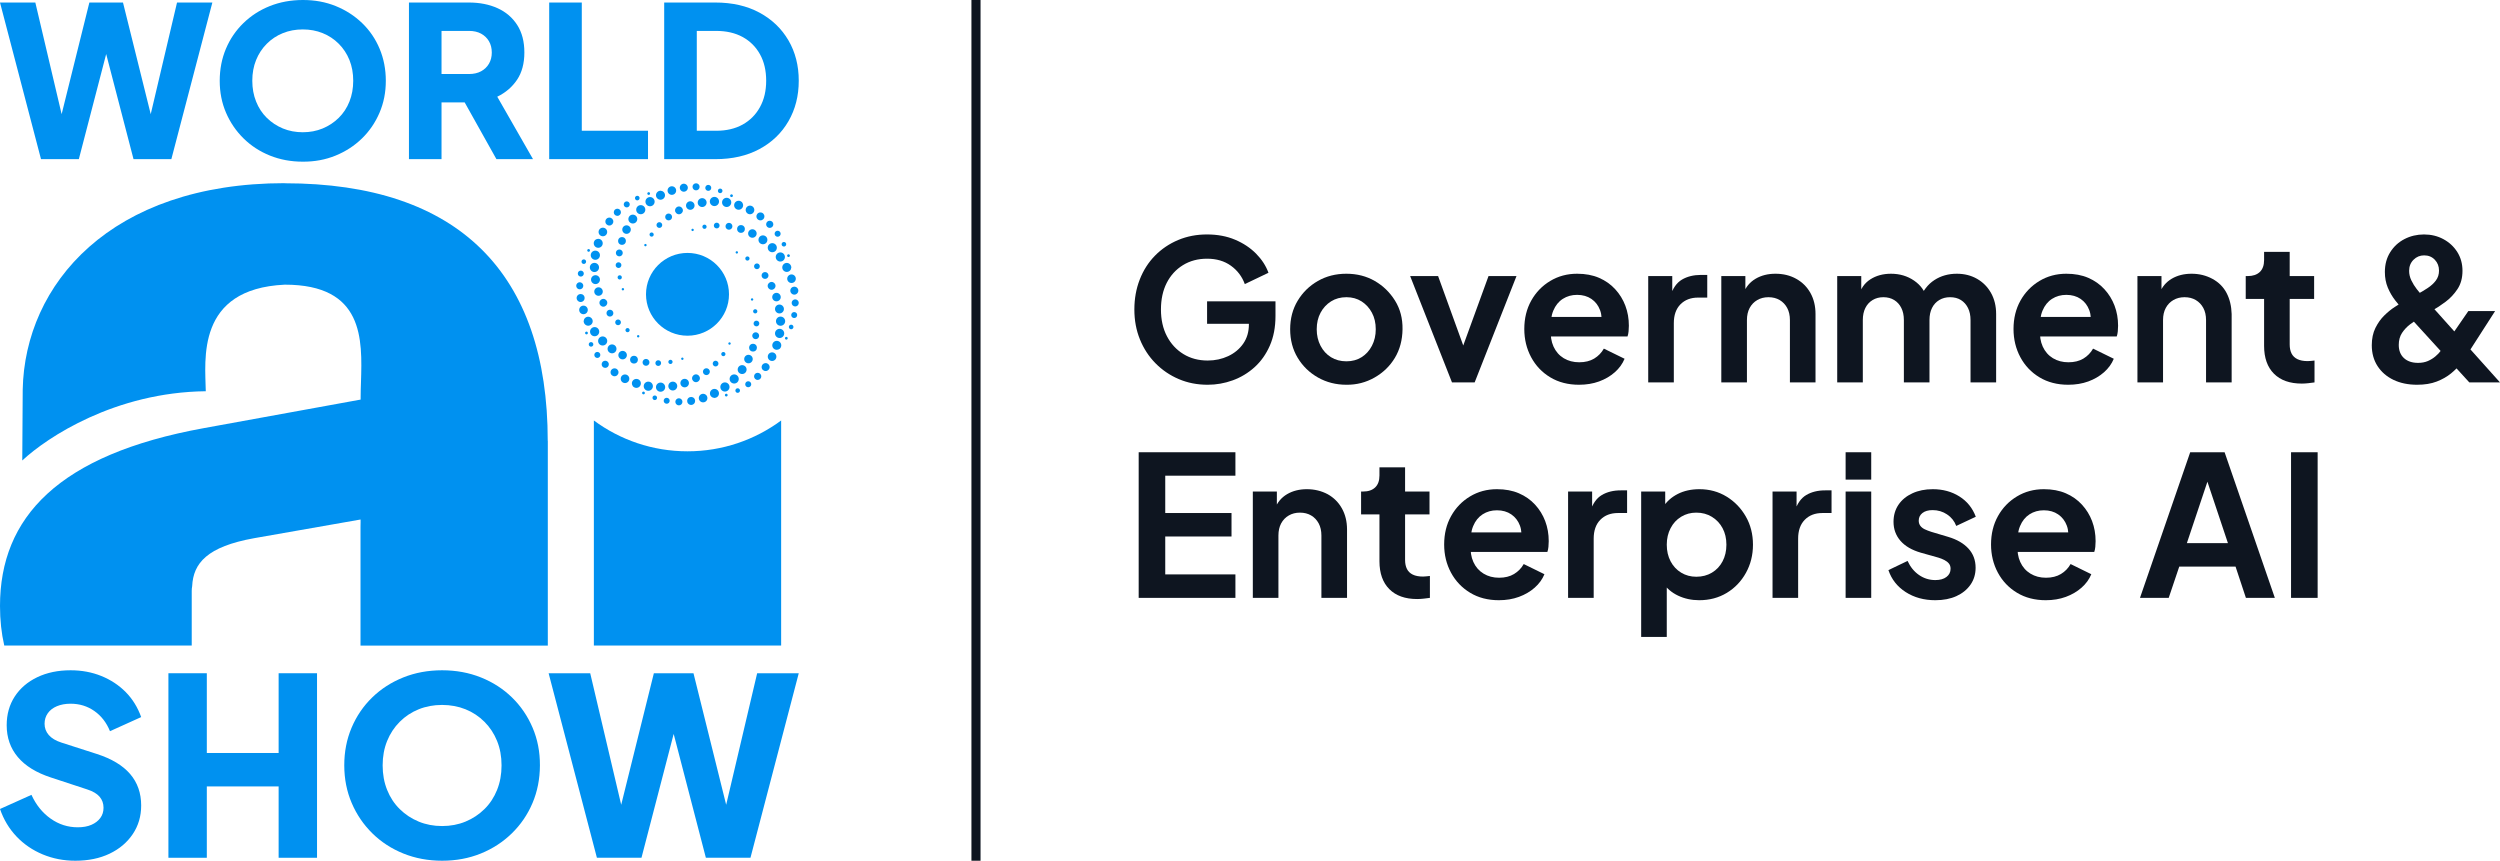
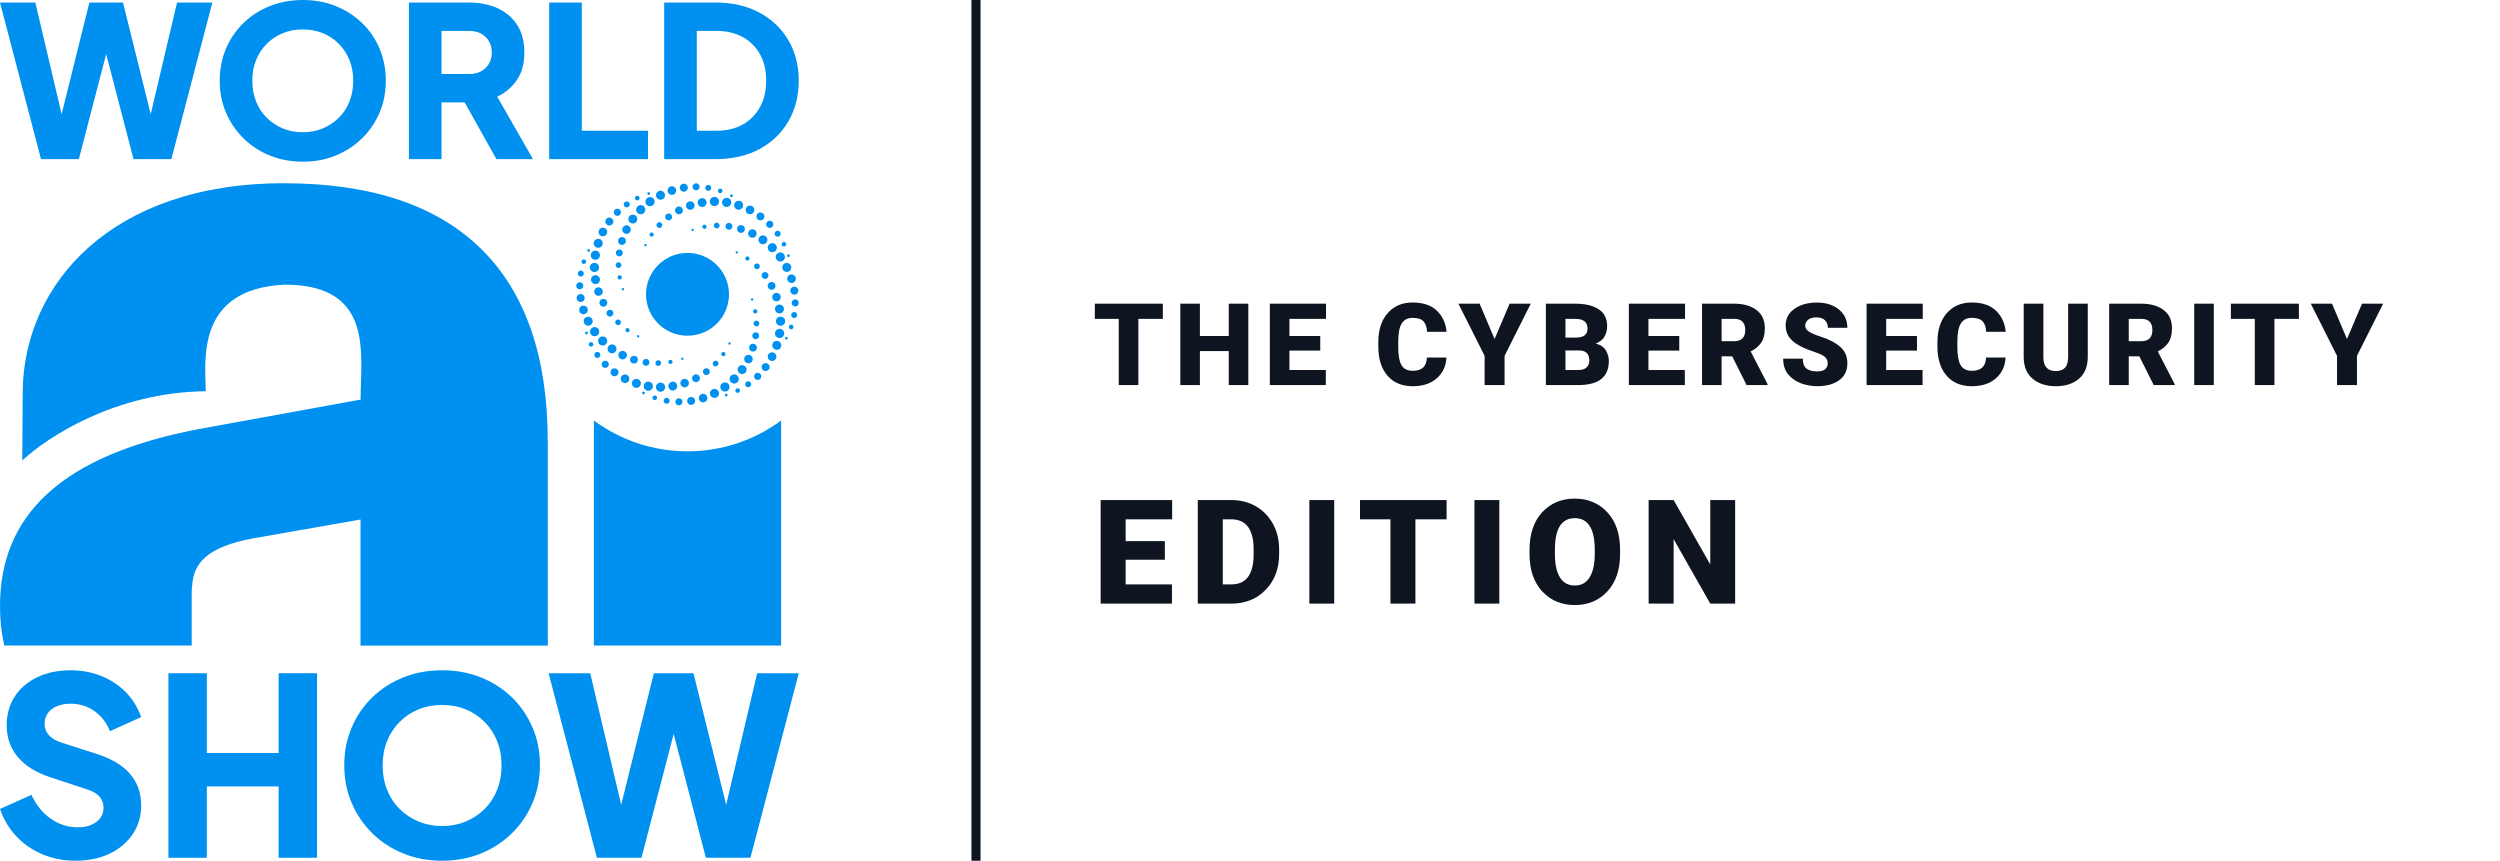
<svg xmlns="http://www.w3.org/2000/svg" id="Layer_1" version="1.1" viewBox="0 0 960.87 330.82">
  <defs>
    <style>
      .st0 {
        fill: #0e1520;
      }

      .st1 {
        fill: none;
        stroke: #0e1520;
        stroke-miterlimit: 10;
        stroke-width: 3.5px;
      }

+       
+       .st-text-title {
+         fill: #0e1520;
+         font-family: 'Space Grotesk', 'Montserrat', -apple-system, BlinkMacSystemFont, 'Segoe UI', Roboto, sans-serif;
+         font-weight: 800;
+         text-transform: uppercase;
+       }
      .st2 {
        fill: #0091f0;
      }
    </style>
  </defs>
  <line class="st1" x1="375.12" y1="0" x2="375.12" y2="330.82" />
  <g>
    <g>
      <path class="st2" d="M300.23,161.61c-10.06,7.44-22.51,11.85-35.99,11.85s-25.93-4.41-35.99-11.85v86.51h71.98V161.61Z" />
      <path class="st2" d="M138.59,199.67v1.14c0,.59,0,1.16-.03,1.74v45.59h71.99v-78.7h-.03c0-64.26-34.06-99-101.1-99l.04-.04c-67.03,0-99.96,38.92-100.73,79.38l-.17,27.21c9.6-8.96,35.7-26.22,70.53-26.62-.19-11.91-3.87-39.36,30.37-40.96,30.44,0,29.8,20.93,29.28,37.5v.1c-.07,2.02-.13,3.96-.13,5.8v.77l-60.21,10.96C22.34,174.72,0,198.92,0,232.91q0,8.1,1.64,15.21h72.05v-20.98c0-.63.05-1.25.17-1.86.42-8.8,5.72-15.17,23.83-18.43L138.59,199.67Z" />
      <g>
        <path class="st2" d="M280.85,132.03c0-.26-.2-.46-.46-.46s-.46.2-.46.46.2.46.46.46S280.85,132.29,280.85,132.03Z" />
        <path class="st2" d="M277.21,136.09c0,.44.36.81.81.81s.81-.37.81-.81-.35-.81-.81-.81S277.21,135.65,277.21,136.09Z" />
        <path class="st2" d="M273.93,139.75c0,.6.5,1.1,1.1,1.1s1.11-.5,1.11-1.1-.5-1.11-1.11-1.11S273.93,139.14,273.93,139.75Z" />
        <ellipse class="st2" cx="271.5" cy="142.85" rx="1.33" ry="1.32" />
        <path class="st2" d="M267.5,143.88c-.83,0-1.51.68-1.51,1.51s.68,1.5,1.51,1.5,1.51-.68,1.51-1.5S268.33,143.88,267.5,143.88Z" />
        <circle class="st2" cx="263.15" cy="147.24" r="1.64" />
        <path class="st2" d="M260.3,148.38c0-.93-.76-1.7-1.71-1.7s-1.72.77-1.72,1.7.78,1.71,1.72,1.71S260.3,149.32,260.3,148.38Z" />
        <path class="st2" d="M255.66,148.81c0-.98-.79-1.77-1.77-1.77s-1.77.79-1.77,1.77.79,1.76,1.77,1.76S255.66,149.78,255.66,148.81Z" />
        <path class="st2" d="M249.17,146.68c-.97,0-1.76.79-1.76,1.76s.79,1.76,1.76,1.76,1.77-.79,1.77-1.76S250.15,146.68,249.17,146.68Z" />
        <path class="st2" d="M244.59,145.63c-.96,0-1.73.77-1.73,1.72,0,.43.15.81.41,1.11-.02.01-.03.03-.03.05,0,.06.04.09.1.09,0,0,.01,0,.03-.02.32.31.74.5,1.22.5.96,0,1.73-.77,1.73-1.73S245.55,145.63,244.59,145.63Z" />
        <path class="st2" d="M240.22,143.92c-.92,0-1.65.73-1.65,1.65s.73,1.66,1.65,1.66,1.66-.74,1.66-1.66S241.14,143.92,240.22,143.92Z" />
        <path class="st2" d="M236.19,141.57c-.85,0-1.53.68-1.53,1.52s.68,1.53,1.53,1.53,1.53-.68,1.53-1.53S237.04,141.57,236.19,141.57Z" />
        <path class="st2" d="M232.62,138.64c-.78,0-1.38.61-1.38,1.38s.6,1.38,1.38,1.38,1.38-.61,1.38-1.38S233.37,138.64,232.62,138.64Z" />
        <path class="st2" d="M229.58,135.26c-.65,0-1.16.52-1.16,1.16s.51,1.16,1.16,1.16,1.16-.51,1.16-1.16S230.22,135.26,229.58,135.26Z" />
        <path class="st2" d="M227.16,131.48c-.49,0-.88.39-.88.88s.39.88.88.88.89-.38.89-.88S227.66,131.48,227.16,131.48Z" />
        <path class="st2" d="M225.42,127.45c-.3,0-.54.24-.54.54s.24.53.54.53.53-.24.53-.53S225.71,127.45,225.42,127.45Z" />
        <path class="st2" d="M261.94,137.56c-.19.17-.19.46,0,.64.16.19.46.19.64,0,.19-.16.19-.46,0-.64C262.42,137.38,262.12,137.38,261.94,137.56Z" />
        <path class="st2" d="M257.11,138.52c-.31.31-.31.84,0,1.15s.85.32,1.16,0c.32-.31.32-.84,0-1.15C257.96,138.2,257.43,138.2,257.11,138.52Z" />
        <path class="st2" d="M252.21,138.77c-.42.44-.42,1.14,0,1.56.44.43,1.15.43,1.57,0,.42-.44.42-1.13,0-1.56C253.34,138.35,252.64,138.35,252.21,138.77Z" />
        <path class="st2" d="M247.35,138.33c-.51.52-.51,1.36,0,1.88s1.36.51,1.88,0c.52-.52.52-1.36,0-1.88C248.71,137.82,247.87,137.82,247.35,138.33Z" />
        <path class="st2" d="M244.74,139.31c.59-.59.59-1.55,0-2.14-.59-.58-1.55-.58-2.14,0-.59.59-.59,1.55,0,2.14C243.19,139.89,244.15,139.89,244.74,139.31Z" />
        <path class="st2" d="M240.94,136.49c0-.9-.74-1.63-1.64-1.63s-1.64.73-1.64,1.63.74,1.64,1.64,1.64S240.94,137.39,240.94,136.49Z" />
        <path class="st2" d="M236.45,135.3c.66-.68.66-1.76,0-2.43-.68-.66-1.77-.66-2.43,0-.67.68-.67,1.77,0,2.43C234.7,135.96,235.79,135.96,236.45,135.3Z" />
        <path class="st2" d="M232.87,132.29c.69-.68.69-1.8,0-2.48-.68-.68-1.8-.68-2.48,0s-.68,1.8,0,2.48S232.19,132.97,232.87,132.29Z" />
        <path class="st2" d="M226.78,127.47c0,.98.79,1.77,1.77,1.77s1.76-.79,1.76-1.77-.79-1.76-1.76-1.76S226.78,126.5,226.78,127.47Z" />
        <path class="st2" d="M227.29,122.24c-.68-.68-1.76-.68-2.44,0-.31.3-.47.69-.5,1.09-.05,0-.08.03-.08.08,0,.04.03.07.07.08,0,.43.17.86.51,1.19.68.68,1.76.68,2.44,0C227.98,124,227.98,122.92,227.29,122.24Z" />
        <path class="st2" d="M225.43,117.95c-.64-.64-1.69-.64-2.34,0-.64.65-.64,1.69,0,2.34.65.64,1.7.64,2.34,0C226.08,119.64,226.08,118.6,225.43,117.95Z" />
        <path class="st2" d="M224.26,115.62c.6-.61.6-1.56,0-2.17-.61-.6-1.57-.6-2.18,0-.61.61-.61,1.56,0,2.17S223.65,116.23,224.26,115.62Z" />
        <path class="st2" d="M223.79,110.81c.54-.54.54-1.4,0-1.93-.53-.54-1.4-.54-1.93,0-.53.53-.53,1.39,0,1.93C222.39,111.34,223.26,111.34,223.79,110.81Z" />
        <path class="st2" d="M224.05,105.97c.45-.46.45-1.19,0-1.63-.46-.44-1.2-.44-1.64,0-.44.46-.44,1.19,0,1.63C222.87,106.42,223.61,106.42,224.05,105.97Z" />
        <path class="st2" d="M224.38,101.45c.48,0,.89-.38.89-.88s-.39-.88-.89-.88-.88.39-.88.88S223.89,101.45,224.38,101.45Z" />
        <path class="st2" d="M226.61,96.62c.2-.2.2-.55,0-.75s-.55-.2-.75,0c-.21.2-.21.55,0,.75C226.06,96.82,226.41,96.82,226.61,96.62Z" />
        <path class="st2" d="M244.83,129.24c0,.25.2.46.46.46s.46-.21.46-.46-.2-.46-.46-.46S244.83,128.98,244.83,129.24Z" />
        <path class="st2" d="M241.2,126.08c-.44,0-.81.36-.81.81s.37.8.81.8.81-.35.81-.8S241.64,126.08,241.2,126.08Z" />
        <circle class="st2" cx="237.55" cy="123.89" r="1.1" />
        <path class="st2" d="M234.42,121.68c.74,0,1.33-.58,1.33-1.32s-.59-1.32-1.33-1.32-1.32.59-1.32,1.32S233.68,121.68,234.42,121.68Z" />
        <path class="st2" d="M230.39,116.37c0,.83.68,1.51,1.51,1.51s1.51-.68,1.51-1.51-.68-1.5-1.51-1.5S230.39,115.55,230.39,116.37Z" />
        <path class="st2" d="M230.04,113.69c.9,0,1.64-.73,1.64-1.63s-.74-1.64-1.64-1.64-1.64.74-1.64,1.64S229.14,113.69,230.04,113.69Z" />
        <path class="st2" d="M228.88,109.19c.94,0,1.71-.77,1.71-1.71s-.77-1.71-1.71-1.71-1.72.77-1.72,1.71S227.94,109.19,228.88,109.19Z" />
        <path class="st2" d="M230.24,102.79c0-.97-.79-1.76-1.77-1.76s-1.77.79-1.77,1.76.8,1.77,1.77,1.77S230.24,103.77,230.24,102.79Z" />
        <path class="st2" d="M228.82,99.86c.98,0,1.77-.79,1.77-1.77s-.79-1.76-1.77-1.76-1.77.79-1.77,1.76S227.85,99.86,228.82,99.86Z" />
        <path class="st2" d="M229.93,95.24c.96,0,1.73-.77,1.73-1.73s-.77-1.72-1.73-1.72c-.43,0-.81.15-1.11.41-.01-.02-.03-.03-.05-.03-.06,0-.09.04-.09.1,0,.01,0,.02,0,.04-.29.31-.48.73-.48,1.2C228.2,94.47,228.97,95.24,229.93,95.24Z" />
        <path class="st2" d="M231.72,90.81c.92,0,1.65-.73,1.65-1.65s-.73-1.65-1.65-1.65-1.66.73-1.66,1.65S230.79,90.81,231.72,90.81Z" />
        <path class="st2" d="M234.2,86.68c.85,0,1.53-.68,1.53-1.53s-.68-1.52-1.53-1.52-1.53.68-1.53,1.52S233.35,86.68,234.2,86.68Z" />
        <path class="st2" d="M237.28,82.97c.77,0,1.38-.63,1.38-1.38s-.61-1.38-1.38-1.38-1.38.61-1.38,1.38S236.5,82.97,237.28,82.97Z" />
        <path class="st2" d="M240.89,79.72c.64,0,1.16-.52,1.16-1.16s-.52-1.16-1.16-1.16-1.16.52-1.16,1.16S240.24,79.72,240.89,79.72Z" />
        <path class="st2" d="M244.94,77.02c.48,0,.88-.39.88-.89s-.38-.88-.88-.88-.89.39-.89.88S244.44,77.02,244.94,77.02Z" />
        <circle class="st2" cx="249.32" cy="74.39" r=".53" />
        <path class="st2" d="M239.73,111.49c.18-.17.18-.46,0-.65-.17-.18-.46-.18-.65,0-.18.17-.18.46,0,.65C239.25,111.67,239.54,111.67,239.73,111.49Z" />
        <path class="st2" d="M238.77,106.03c-.31-.31-.85-.31-1.16,0-.32.31-.32.84,0,1.16s.85.31,1.16,0C239.08,106.87,239.08,106.34,238.77,106.03Z" />
        <path class="st2" d="M236.94,102.68c.45.43,1.15.43,1.57,0,.43-.44.43-1.14,0-1.56-.44-.42-1.14-.42-1.57,0C236.52,101.56,236.52,102.26,236.94,102.68Z" />
        <path class="st2" d="M238.97,98.15c.52-.52.52-1.36,0-1.88-.51-.51-1.36-.51-1.88,0-.51.52-.51,1.36,0,1.88C237.61,98.66,238.46,98.66,238.97,98.15Z" />
        <path class="st2" d="M237.99,93.68c.59.59,1.55.59,2.14,0s.59-1.54,0-2.13-1.55-.59-2.14,0C237.4,92.14,237.4,93.09,237.99,93.68Z" />
        <circle class="st2" cx="240.81" cy="88.24" r="1.64" />
        <path class="st2" d="M242.01,85.41c.68.66,1.77.66,2.43,0,.66-.68.66-1.76,0-2.42-.68-.66-1.77-.66-2.43,0C241.35,83.67,241.35,84.75,242.01,85.41Z" />
        <path class="st2" d="M245.03,81.83c.68.68,1.81.68,2.49,0,.68-.68.68-1.8,0-2.48s-1.81-.68-2.49,0C244.35,80.03,244.35,81.15,245.03,81.83Z" />
        <circle class="st2" cx="249.84" cy="77.51" r="1.77" />
        <path class="st2" d="M255.09,76.26c.68-.68.68-1.76,0-2.44-.31-.31-.69-.47-1.09-.5,0-.03-.03-.05-.07-.05s-.06.01-.08.04c-.44,0-.87.17-1.21.51-.69.68-.69,1.76,0,2.44C253.32,76.94,254.41,76.94,255.09,76.26Z" />
        <path class="st2" d="M259.4,74.41c.64-.65.64-1.7,0-2.34-.65-.64-1.7-.64-2.34,0-.65.64-.65,1.69,0,2.34C257.7,75.05,258.75,75.05,259.4,74.41Z" />
        <path class="st2" d="M263.91,73.23c.61-.61.61-1.56,0-2.17s-1.57-.61-2.17,0c-.61.61-.61,1.56,0,2.17C262.34,73.84,263.3,73.84,263.91,73.23Z" />
        <path class="st2" d="M268.5,72.77c.53-.53.53-1.4,0-1.93-.54-.53-1.41-.53-1.94,0s-.53,1.4,0,1.93C267.09,73.3,267.96,73.3,268.5,72.77Z" />
        <path class="st2" d="M273.04,73.03c.44-.46.44-1.2,0-1.64-.46-.44-1.19-.44-1.63,0-.45.46-.45,1.2,0,1.64C271.87,73.47,272.6,73.47,273.04,73.03Z" />
        <path class="st2" d="M276.8,74.24c.48,0,.88-.39.88-.88s-.38-.88-.88-.88-.88.38-.88.88S276.3,74.24,276.8,74.24Z" />
        <path class="st2" d="M281.53,75.6c.21-.2.23-.55,0-.75-.2-.21-.55-.21-.75,0-.2.2-.22.55,0,.75C280.98,75.8,281.33,75.8,281.53,75.6Z" />
        <path class="st2" d="M247.61,94.21c0,.26.2.46.46.46s.46-.2.46-.46-.2-.46-.46-.46S247.61,93.96,247.61,94.21Z" />
        <path class="st2" d="M251.26,90.15c0-.44-.37-.81-.81-.81s-.81.37-.81.81.35.81.81.81S251.26,90.59,251.26,90.15Z" />
        <path class="st2" d="M254.53,86.5c0-.61-.49-1.11-1.1-1.11s-1.11.5-1.11,1.11.5,1.1,1.11,1.1S254.53,87.1,254.53,86.5Z" />
        <path class="st2" d="M256.98,84.71c.74,0,1.33-.58,1.33-1.32s-.59-1.32-1.33-1.32-1.32.59-1.32,1.32S256.25,84.71,256.98,84.71Z" />
        <path class="st2" d="M260.96,82.36c.83,0,1.51-.68,1.51-1.5s-.68-1.51-1.51-1.51-1.51.68-1.51,1.51S260.13,82.36,260.96,82.36Z" />
        <path class="st2" d="M263.67,79c0,.9.74,1.64,1.64,1.64s1.64-.74,1.64-1.64-.74-1.64-1.64-1.64S263.67,78.1,263.67,79Z" />
        <path class="st2" d="M268.16,77.86c0,.94.78,1.71,1.72,1.71s1.71-.77,1.71-1.71-.77-1.71-1.71-1.71S268.16,76.92,268.16,77.86Z" />
        <circle class="st2" cx="274.59" cy="77.44" r="1.77" />
        <circle class="st2" cx="279.29" cy="77.79" r="1.77" />
        <path class="st2" d="M283.89,80.62c.96,0,1.73-.78,1.73-1.73,0-.43-.16-.81-.41-1.11.01,0,.03-.03.03-.05,0-.05-.04-.09-.1-.09,0,0-.03,0-.04.02-.31-.31-.74-.5-1.21-.5-.95,0-1.73.77-1.73,1.73S282.94,80.62,283.89,80.62Z" />
        <circle class="st2" cx="288.26" cy="80.69" r="1.66" />
        <path class="st2" d="M292.27,84.7c.85,0,1.53-.68,1.53-1.53s-.66-1.52-1.53-1.52-1.54.67-1.54,1.52S291.42,84.7,292.27,84.7Z" />
        <path class="st2" d="M295.84,87.6c.78,0,1.39-.61,1.39-1.38s-.61-1.38-1.39-1.38-1.38.61-1.38,1.38S295.09,87.6,295.84,87.6Z" />
        <path class="st2" d="M298.88,91c.65,0,1.16-.52,1.16-1.16s-.51-1.16-1.16-1.16-1.16.52-1.16,1.16S298.24,91,298.88,91Z" />
        <path class="st2" d="M301.3,94.76c.48,0,.88-.38.88-.88s-.39-.88-.88-.88-.89.39-.89.88S300.8,94.76,301.3,94.76Z" />
        <circle class="st2" cx="303.06" cy="98.26" r=".53" />
        <path class="st2" d="M266.52,88.68c.19-.16.19-.46,0-.64-.16-.18-.46-.18-.64,0-.19.17-.19.46,0,.64C266.04,88.87,266.34,88.87,266.52,88.68Z" />
        <path class="st2" d="M271.35,87.73c.31-.32.31-.85,0-1.16-.31-.31-.85-.31-1.16,0s-.31.84,0,1.16S271.04,88.04,271.35,87.73Z" />
        <path class="st2" d="M276.25,87.47c.42-.44.42-1.14,0-1.56-.44-.43-1.14-.43-1.57,0-.42.44-.42,1.14,0,1.56C275.13,87.89,275.83,87.89,276.25,87.47Z" />
        <path class="st2" d="M281.11,86.04c-.52-.52-1.36-.52-1.88,0-.51.51-.51,1.36,0,1.87.52.52,1.36.52,1.88,0C281.63,87.4,281.63,86.55,281.11,86.04Z" />
        <path class="st2" d="M283.73,86.94c-.59.59-.59,1.54,0,2.13.58.59,1.54.59,2.13,0s.59-1.54,0-2.13C285.27,86.35,284.31,86.35,283.73,86.94Z" />
        <path class="st2" d="M287.54,89.75c0,.9.73,1.63,1.64,1.63s1.64-.73,1.64-1.63-.74-1.64-1.64-1.64S287.54,88.85,287.54,89.75Z" />
        <path class="st2" d="M292.01,90.96c-.66.68-.66,1.77,0,2.43.69.66,1.77.66,2.44,0,.66-.68.66-1.77,0-2.43C293.76,90.3,292.68,90.3,292.01,90.96Z" />
        <path class="st2" d="M295.59,93.96c-.68.68-.68,1.8,0,2.48s1.8.68,2.48,0c.68-.68.68-1.8,0-2.48S296.27,93.28,295.59,93.96Z" />
        <path class="st2" d="M299.92,100.53c.97,0,1.76-.79,1.76-1.76s-.79-1.76-1.76-1.76-1.77.79-1.77,1.76S298.94,100.53,299.92,100.53Z" />
        <path class="st2" d="M301.17,104.01c.68.68,1.76.68,2.45,0,.3-.3.46-.69.49-1.08.03,0,.08-.04.08-.08s-.03-.07-.06-.08c0-.44-.18-.87-.51-1.21-.69-.68-1.77-.68-2.45,0C300.49,102.24,300.49,103.33,301.17,104.01Z" />
        <path class="st2" d="M305.39,108.29c.64-.64.64-1.69,0-2.33-.65-.65-1.7-.65-2.34,0-.65.64-.65,1.69,0,2.33C303.69,108.93,304.74,108.93,305.39,108.29Z" />
        <path class="st2" d="M304.21,110.62c-.61.61-.61,1.56,0,2.17s1.56.61,2.17,0c.61-.61.61-1.56,0-2.17C305.77,110.02,304.82,110.02,304.21,110.62Z" />
        <path class="st2" d="M306.6,115.46c-.53-.54-1.4-.54-1.93,0s-.54,1.39,0,1.93c.53.53,1.4.53,1.93,0C307.14,116.85,307.14,115.99,306.6,115.46Z" />
        <path class="st2" d="M304.43,120.27c-.44.46-.44,1.19,0,1.63.46.45,1.19.45,1.64,0,.44-.46.44-1.19,0-1.63C305.61,119.83,304.87,119.83,304.43,120.27Z" />
        <path class="st2" d="M304.08,124.79c-.5,0-.89.39-.89.88s.39.88.89.88.88-.38.88-.88S304.58,124.79,304.08,124.79Z" />
        <path class="st2" d="M301.85,129.62c-.2.21-.2.55,0,.76.2.2.55.2.75,0,.21-.21.21-.55,0-.76C302.4,129.42,302.05,129.42,301.85,129.62Z" />
        <path class="st2" d="M282.73,97.01c0,.25.21.46.46.46s.46-.21.46-.46-.2-.46-.46-.46S282.73,96.75,282.73,97.01Z" />
        <path class="st2" d="M287.28,100.17c.44,0,.81-.37.81-.81s-.35-.81-.81-.81-.83.35-.83.81S286.84,100.17,287.28,100.17Z" />
        <path class="st2" d="M290.93,101.25c-.61,0-1.11.5-1.11,1.1s.5,1.11,1.11,1.11,1.1-.5,1.1-1.11S291.53,101.25,290.93,101.25Z" />
        <path class="st2" d="M294.04,107.2c.74,0,1.33-.58,1.33-1.32s-.59-1.32-1.33-1.32-1.33.59-1.33,1.32S293.3,107.2,294.04,107.2Z" />
        <path class="st2" d="M296.56,111.38c.83,0,1.51-.68,1.51-1.51s-.68-1.51-1.51-1.51-1.51.68-1.51,1.51S295.73,111.38,296.56,111.38Z" />
        <path class="st2" d="M298.44,115.82c.9,0,1.64-.73,1.64-1.63s-.74-1.64-1.64-1.64-1.64.74-1.64,1.64S297.54,115.82,298.44,115.82Z" />
        <path class="st2" d="M299.58,120.47c.94,0,1.72-.77,1.72-1.71s-.78-1.71-1.72-1.71-1.71.76-1.71,1.71S298.64,120.47,299.58,120.47Z" />
        <path class="st2" d="M300.01,125.21c.97,0,1.77-.79,1.77-1.76s-.8-1.77-1.77-1.77-1.77.79-1.77,1.77S299.03,125.21,300.01,125.21Z" />
        <circle class="st2" cx="299.64" cy="128.15" r="1.77" />
        <path class="st2" d="M298.55,131c-.95,0-1.73.77-1.73,1.73s.78,1.72,1.73,1.72c.43,0,.81-.15,1.11-.4,0,0,.03.02.05.02,0,0,.09-.04.09-.09,0-.02,0-.03-.01-.04.3-.32.49-.74.49-1.21C300.28,131.77,299.51,131,298.55,131Z" />
        <path class="st2" d="M296.75,135.43c-.92,0-1.66.73-1.66,1.65s.74,1.66,1.66,1.66,1.65-.74,1.65-1.66S297.67,135.43,296.75,135.43Z" />
        <path class="st2" d="M294.28,139.56c-.85,0-1.55.68-1.55,1.53s.7,1.52,1.55,1.52,1.53-.68,1.53-1.52S295.13,139.56,294.28,139.56Z" />
        <path class="st2" d="M291.2,143.28c-.77,0-1.38.62-1.38,1.37s.61,1.38,1.38,1.38,1.39-.6,1.39-1.38S291.98,143.28,291.2,143.28Z" />
        <path class="st2" d="M287.58,146.53c-.65,0-1.16.51-1.16,1.16s.51,1.15,1.16,1.15,1.16-.51,1.16-1.15S288.22,146.53,287.58,146.53Z" />
        <path class="st2" d="M283.52,149.23c-.49,0-.88.38-.88.88s.39.88.88.88.89-.38.89-.88S284.02,149.23,283.52,149.23Z" />
        <path class="st2" d="M279.14,151.32c-.29,0-.53.24-.53.54s.24.53.53.53.53-.24.53-.53S279.44,151.32,279.14,151.32Z" />
        <path class="st2" d="M288.74,114.78c-.19.16-.19.45,0,.64.16.18.46.18.64,0,.19-.17.19-.46,0-.64C289.22,114.59,288.92,114.59,288.74,114.78Z" />
        <path class="st2" d="M290.85,120.23c.32-.31.32-.84,0-1.15-.31-.32-.84-.32-1.16,0-.31.31-.31.84,0,1.15C290.01,120.55,290.54,120.55,290.85,120.23Z" />
        <path class="st2" d="M291.52,123.56c-.45-.42-1.13-.42-1.57,0-.42.44-.42,1.14,0,1.56.44.42,1.14.44,1.57,0C291.94,124.68,291.96,123.98,291.52,123.56Z" />
        <path class="st2" d="M291.39,129.97c.51-.51.51-1.36,0-1.87-.52-.52-1.36-.52-1.88,0-.52.51-.52,1.36,0,1.87C290.03,130.49,290.87,130.49,291.39,129.97Z" />
        <path class="st2" d="M290.49,132.56c-.59-.59-1.55-.59-2.14,0-.59.59-.59,1.55,0,2.13.59.59,1.55.59,2.14,0C291.07,134.11,291.07,133.15,290.49,132.56Z" />
        <path class="st2" d="M287.67,136.37c-.9,0-1.64.73-1.64,1.63s.74,1.64,1.64,1.64,1.64-.74,1.64-1.64S288.57,136.37,287.67,136.37Z" />
        <path class="st2" d="M286.45,140.83c-.66-.66-1.77-.66-2.43,0-.66.68-.66,1.76,0,2.43.68.66,1.77.66,2.43,0C287.12,142.58,287.12,141.49,286.45,140.83Z" />
        <path class="st2" d="M283.43,144.41c-.68-.68-1.8-.68-2.49,0-.68.68-.68,1.81,0,2.49.69.68,1.81.68,2.49,0C284.11,146.22,284.11,145.09,283.43,144.41Z" />
        <path class="st2" d="M278.62,146.97c-.97,0-1.76.79-1.76,1.76s.79,1.77,1.76,1.77,1.77-.79,1.77-1.77S279.6,146.97,278.62,146.97Z" />
        <path class="st2" d="M273.37,149.98c-.68.68-.68,1.77,0,2.45.31.3.69.46,1.08.49,0,.04.04.08.09.08,0,0,.05-.03.08-.07.43,0,.87-.17,1.21-.5.68-.68.68-1.77,0-2.45C275.14,149.3,274.06,149.3,273.37,149.98Z" />
        <path class="st2" d="M269.07,151.84c-.65.64-.65,1.69,0,2.33.64.64,1.69.64,2.34,0,.64-.64.64-1.69,0-2.33C270.76,151.19,269.71,151.19,269.07,151.84Z" />
        <path class="st2" d="M264.55,153.01c-.6.61-.6,1.56,0,2.17.61.61,1.57.61,2.18,0,.6-.61.6-1.56,0-2.17C266.12,152.41,265.16,152.41,264.55,153.01Z" />
        <path class="st2" d="M259.97,153.47c-.54.54-.54,1.4,0,1.93.53.54,1.4.54,1.93,0,.53-.53.53-1.39,0-1.93S260.5,152.94,259.97,153.47Z" />
        <path class="st2" d="M255.42,153.22c-.44.46-.44,1.19,0,1.63.46.44,1.2.44,1.64,0,.44-.46.44-1.19,0-1.63C256.6,152.78,255.86,152.78,255.42,153.22Z" />
        <path class="st2" d="M251.66,152c-.5,0-.88.39-.88.88s.38.89.88.89.88-.39.88-.89S252.16,152,251.66,152Z" />
        <path class="st2" d="M246.95,150.66c-.21.2-.21.55,0,.76.2.2.55.2.75,0,.2-.21.2-.56,0-.76S247.15,150.46,246.95,150.66Z" />
        <path class="st2" d="M264.24,97.21c-8.81,0-15.95,7.12-15.95,15.91s7.14,15.91,15.95,15.91,15.95-7.12,15.95-15.91S273.05,97.21,264.24,97.21Z" />
      </g>
    </g>
    <g>
      <path class="st2" d="M28.94,330.82q-6.67,0-12.52-2.43t-10.09-6.9-6.33-10.56l12.09-5.43q2.66,5.81,7.38,9.14,4.71,3.33,10.42,3.33,3.05,0,5.24-.95,2.19-.95,3.42-2.62,1.24-1.66,1.24-3.95,0-2.47-1.52-4.24-1.53-1.76-4.76-2.8l-13.9-4.57q-8.47-2.76-12.76-7.86-4.28-5.09-4.28-12.23,0-6.28,3.09-11.04,3.1-4.76,8.67-7.43,5.57-2.66,12.8-2.66,6.38,0,11.8,2.19,5.43,2.19,9.38,6.18,3.95,4,5.95,9.62l-11.99,5.42q-2-4.94-6-7.75-4-2.81-9.14-2.81-2.95,0-5.24.95-2.28.95-3.52,2.71-1.24,1.76-1.24,4.05,0,2.47,1.62,4.33,1.62,1.86,4.86,2.9l13.61,4.38q8.57,2.76,12.81,7.71,4.23,4.95,4.23,12.09,0,6.19-3.24,11-3.23,4.81-8.9,7.52Q36.46,330.82,28.94,330.82Z" />
      <path class="st2" d="M64.73,329.68v-70.92h14.76v30.65h27.6v-30.65h14.76v70.92h-14.76v-27.42h-27.6v27.42H64.73Z" />
      <path class="st2" d="M169.92,330.82q-7.99,0-14.85-2.76t-11.95-7.76-7.94-11.66-2.86-14.47,2.81-14.47,7.9-11.61,11.95-7.71,14.94-2.76,14.95,2.76,11.94,7.71,7.9,11.61,2.81,14.47-2.85,14.47-7.95,11.66-11.95,7.76T169.92,330.82ZM169.92,317.49q4.86,0,9-1.71,4.14-1.71,7.28-4.81,3.14-3.09,4.85-7.37,1.72-4.29,1.72-9.43,0-5.14-1.72-9.38-1.71-4.23-4.85-7.37-3.14-3.14-7.28-4.81-4.14-1.66-9-1.67-4.85,0-8.99,1.67-4.15,1.67-7.29,4.81-3.14,3.14-4.85,7.37-1.72,4.24-1.72,9.38,0,5.14,1.72,9.43,1.71,4.28,4.85,7.37,3.14,3.1,7.29,4.81Q165.07,317.49,169.92,317.49Z" />
      <path class="st2" d="M229.42,329.68l-18.56-70.92h15.99l13.99,59.4h-4.28l14.75-59.4h15.23l14.76,59.4h-4.28l13.99-59.4h15.99l-18.56,70.92h-17.14l-14.85-57.12h4.95l-14.85,57.12H229.42Z" />
    </g>
    <g>
      <path class="st2" d="M15.76,61.17L0,.97h13.58l11.88,50.43h-3.64L34.35.97h12.92l12.53,50.43h-3.64L68.04.97h13.58l-15.76,60.2h-14.54l-12.61-48.48h4.2l-12.61,48.48S15.76,61.17,15.76,61.17Z" />
      <path class="st2" d="M116.37,62.14q-6.79,0-12.61-2.34t-10.14-6.59-6.75-9.89-2.42-12.29,2.38-12.28,6.71-9.86,10.14-6.55T116.37,0t12.69,2.34,10.14,6.55,6.71,9.86,2.38,12.28-2.42,12.29-6.75,9.89-10.14,6.59T116.37,62.14ZM116.37,50.83q4.12,0,7.64-1.45,3.51-1.46,6.18-4.08,2.67-2.63,4.12-6.27,1.45-3.63,1.45-8,0-4.36-1.45-7.96-1.45-3.59-4.12-6.26-2.67-2.67-6.18-4.08-3.52-1.42-7.64-1.42-4.12,0-7.64,1.42-3.51,1.41-6.18,4.08-2.67,2.67-4.12,6.26-1.46,3.6-1.46,7.96,0,4.37,1.46,8,1.45,3.64,4.12,6.27,2.67,2.62,6.18,4.08Q112.25,50.83,116.37,50.83Z" />
      <path class="st2" d="M157.18,61.17V.97h23.03q6.22,0,11.03,2.18t7.56,6.47,2.74,10.58-2.82,10.47-7.6,6.5l13.74,24h-14.06l-14.87-26.58,8.08,4.77h-14.31v21.81S157.18,61.17,157.18,61.17ZM169.7,28.45h10.59q2.67,0,4.61-1.05,1.94-1.05,3.03-2.91,1.09-1.86,1.09-4.29,0-2.5-1.09-4.36-1.09-1.86-3.03-2.91-1.94-1.05-4.61-1.05h-10.59V28.45Z" />
      <path class="st2" d="M211.08,61.17V.97h12.53v49.29h25.45v10.91S211.08,61.17,211.08,61.17Z" />
      <path class="st2" d="M255.28,61.17V.97h19.64q9.78,0,16.97,3.88t11.15,10.67,3.96,15.51-3.96,15.56-11.15,10.71-16.97,3.87H255.28ZM267.81,50.26h7.43q5.9,0,10.19-2.38,4.28-2.38,6.66-6.71,2.39-4.32,2.39-10.14,0-5.9-2.39-10.18-2.38-4.28-6.66-6.63-4.29-2.34-10.19-2.34h-7.43V50.26Z" />
    </g>
  </g>
-   <g>
-     <path class="st0" d="M464.16,147.88q-6.01,0-11.11-2.18t-8.94-6.08-5.98-9.17-2.14-11.49,2.07-11.53,5.86-9.17,8.9-6.01,11.12-2.14,10.78,2.03,8.07,5.37,4.74,7.33l-9.09,4.35q-1.58-4.35-5.34-7.06-3.75-2.7-9.16-2.7-5.26,0-9.28,2.48-4.02,2.48-6.24,6.83-2.21,4.36-2.21,10.22,0,5.86,2.29,10.25,2.29,4.4,6.35,6.88,4.05,2.48,9.31,2.48,4.29,0,7.89-1.69,3.61-1.69,5.79-4.81,2.17-3.12,2.17-7.4v-4.28l4.66,4.05h-20.73v-8.63h26.29v5.63q0,6.46-2.18,11.42-2.18,4.96-5.89,8.3-3.72,3.34-8.38,5.03Q469.12,147.88,464.16,147.88Z" />
-     <path class="st0" d="M517.5,147.88q-6.01,0-10.93-2.78t-7.81-7.58-2.89-10.97,2.89-10.97,7.77-7.59,10.97-2.78,10.89,2.78,7.78,7.55,2.89,11.01-2.93,10.97-7.81,7.58T517.5,147.88ZM517.5,138.87q3.31,0,5.82-1.58,2.52-1.58,3.98-4.39,1.47-2.82,1.47-6.35,0-3.61-1.47-6.35-1.46-2.74-3.98-4.36-2.52-1.61-5.82-1.61-3.38,0-5.93,1.61-2.56,1.62-4.02,4.36-1.47,2.74-1.47,6.35,0,3.53,1.47,6.35,1.46,2.81,4.02,4.39Q514.12,138.87,517.5,138.87Z" />
-     <path class="st0" d="M558.07,146.98l-16.08-40.87h10.74l11.65,32.16h-3.98l11.71-32.16h10.75l-16.08,40.87H558.07Z" />
-     <path class="st0" d="M606.9,147.88q-6.31,0-11.05-2.85t-7.36-7.74-2.63-10.82q0-6.16,2.67-10.93,2.66-4.77,7.29-7.55,4.62-2.78,10.33-2.78,4.8,0,8.45,1.58,3.64,1.58,6.19,4.36,2.56,2.78,3.91,6.35,1.35,3.56,1.35,7.7,0,1.05-.11,2.17-.11,1.13-.41,1.96h-31.55v-7.51h25.99l-4.66,3.53q.68-3.46-.34-6.16-1.01-2.71-3.3-4.29-2.3-1.57-5.52-1.57-3.09,0-5.49,1.54-2.4,1.54-3.64,4.5-1.24,2.97-.94,7.18-.3,3.76,1.01,6.65,1.32,2.89,3.91,4.47,2.59,1.57,5.97,1.57,3.38,0,5.75-1.42,2.36-1.43,3.72-3.83l7.96,3.9q-1.2,2.93-3.76,5.19-2.55,2.25-6.04,3.53Q611.1,147.88,606.9,147.88Z" />
-     <path class="st0" d="M633.49,146.98v-40.87h9.24v9.09l-.75-1.35q1.43-4.58,4.47-6.38t7.32-1.81h2.41v8.72h-3.53q-4.21,0-6.77,2.59-2.55,2.59-2.55,7.25v22.76H633.49Z" />
-     <path class="st0" d="M661.58,146.98v-40.87h9.25v8.04l-.76-1.42q1.43-3.68,4.7-5.6t7.62-1.92q4.51,0,8,1.96,3.5,1.95,5.45,5.44,1.95,3.5,1.95,8.08v26.29h-9.84v-23.96q0-2.71-1.05-4.66-1.05-1.95-2.89-3.04-1.84-1.09-4.32-1.09-2.4,0-4.28,1.09-1.88,1.09-2.93,3.04-1.05,1.95-1.05,4.66v23.96h-9.85Z" />
-     <path class="st0" d="M706.13,146.98v-40.87h9.24v9.47l-1.05-1.58q1.13-4.43,4.51-6.61t7.96-2.18q5.03,0,8.87,2.63,3.83,2.63,4.95,6.91l-2.78.23q1.88-4.88,5.64-7.33,3.75-2.44,8.64-2.44,4.35,0,7.77,1.96,3.42,1.95,5.37,5.44,1.96,3.5,1.96,8.08v26.29h-9.84v-23.96q0-2.71-.98-4.66-.98-1.95-2.71-3.04-1.72-1.09-4.2-1.09-2.33,0-4.13,1.09-1.81,1.09-2.78,3.04-.98,1.95-.98,4.66v23.96h-9.84v-23.96q0-2.71-.98-4.66-.97-1.95-2.74-3.04-1.77-1.09-4.17-1.09-2.33,0-4.13,1.09-1.8,1.09-2.78,3.04-.98,1.95-.98,4.66v23.96h-9.84Z" />
-     <path class="st0" d="M794.93,147.88q-6.31,0-11.05-2.85t-7.36-7.74-2.63-10.82q0-6.16,2.67-10.93,2.67-4.77,7.29-7.55,4.62-2.78,10.33-2.78,4.8,0,8.45,1.58,3.64,1.58,6.19,4.36,2.56,2.78,3.91,6.35,1.35,3.56,1.35,7.7,0,1.05-.11,2.17-.11,1.13-.41,1.96h-31.55v-7.51h25.99l-4.66,3.53q.68-3.46-.34-6.16-1.01-2.71-3.3-4.29-2.3-1.57-5.52-1.57-3.09,0-5.49,1.54-2.4,1.54-3.64,4.5-1.24,2.97-.94,7.18-.3,3.76,1.01,6.65,1.32,2.89,3.91,4.47,2.59,1.57,5.97,1.57,3.38,0,5.75-1.42,2.36-1.43,3.72-3.83l7.96,3.9q-1.2,2.93-3.76,5.19-2.55,2.25-6.04,3.53Q799.13,147.88,794.93,147.88Z" />
-     <path class="st0" d="M821.52,146.98v-40.87h9.24v8.04l-.75-1.42q1.43-3.68,4.69-5.6t7.63-1.92,8,1.96,5.45,5.44,1.95,8.08v26.29h-9.84v-23.96q0-2.71-1.05-4.66-1.06-1.95-2.9-3.04-1.84-1.09-4.32-1.09-2.4,0-4.28,1.09-1.88,1.09-2.93,3.04-1.05,1.95-1.05,4.66v23.96h-9.84Z" />
-     <path class="st0" d="M884.7,147.43q-6.92,0-10.71-3.79t-3.79-10.71v-18.03h-7.06v-8.79h.75q3,0,4.66-1.57,1.65-1.58,1.65-4.59v-3.15h9.84v9.31h9.39v8.79h-9.39v17.51q0,2.03.71,3.45.72,1.43,2.26,2.18,1.54.75,3.94.75.53,0,1.24-.07.71-.08,1.39-.15v8.41q-1.05.15-2.4.3Q885.82,147.43,884.7,147.43Z" />
-     <path class="st0" d="M929.02,147.88q-5.18,0-9.09-1.88t-6.12-5.29-2.22-8q0-3.83,1.39-6.65,1.39-2.82,3.42-4.81,2.03-1.99,4.02-3.27,1.99-1.27,3.34-2.02l4.88-2.63q2.41-1.28,4.4-2.6,1.99-1.31,3.19-2.93,1.2-1.61,1.2-3.79,0-2.48-1.61-4.17-1.62-1.69-4.1-1.69-2.4,0-4.09,1.69-1.69,1.69-1.69,4.25,0,1.88.86,3.68.87,1.8,2.07,3.34,1.2,1.54,2.33,2.74l29.67,33.13h-11.79l-25.02-27.42q-1.73-1.88-3.45-4.09-1.73-2.22-2.86-4.92-1.13-2.71-1.13-6.01,0-4.36,2.07-7.63,2.06-3.27,5.48-5.03,3.42-1.76,7.48-1.77,4.13,0,7.47,1.81,3.34,1.8,5.34,4.95,1.99,3.16,1.99,7.22,0,4.13-1.92,7.02-1.91,2.89-4.58,4.88-2.67,2-5.07,3.35l-5.04,3q-1.65.9-3.49,2.29-1.84,1.39-3.12,3.31-1.27,1.91-1.27,4.62,0,3.23,1.99,5.07,1.99,1.84,5.44,1.84,2.11,0,3.76-.71,1.65-.72,2.93-1.81,1.28-1.08,2.18-2.33.9-1.24,1.65-2.29l8.79-12.77h10.29l-10.14,15.78q-1.12,1.88-2.78,4.05-1.65,2.18-3.98,4.1-2.33,1.91-5.52,3.15Q933.37,147.88,929.02,147.88Z" />
-     <path class="st0" d="M437.65,229.79v-55.97h37.18v9.01h-26.97v14.35h25.47v9.02h-25.47v14.57h26.97v9.02H437.65Z" />
-     <path class="st0" d="M481.52,229.79v-40.87h9.24v8.04l-.76-1.43q1.43-3.68,4.7-5.6t7.63-1.91,8,1.95q3.49,1.96,5.44,5.45,1.95,3.49,1.96,8.07v26.3h-9.85v-23.97q0-2.7-1.05-4.66-1.05-1.95-2.89-3.04-1.84-1.09-4.32-1.09-2.41,0-4.28,1.09-1.88,1.09-2.93,3.04-1.05,1.96-1.05,4.66v23.97H481.52Z" />
-     <path class="st0" d="M544.69,230.24q-6.91,0-10.7-3.8t-3.8-10.7v-18.03h-7.06v-8.79h.75q3.01,0,4.66-1.58,1.65-1.57,1.65-4.58v-3.15h9.85v9.31h9.39v8.79h-9.39v17.5q0,2.03.71,3.46.71,1.43,2.25,2.18,1.54.75,3.95.75.52,0,1.24-.08.71-.07,1.39-.15v8.42q-1.06.15-2.41.3Q545.82,230.24,544.69,230.24Z" />
-     <path class="st0" d="M576.09,230.69q-6.31,0-11.04-2.86t-7.36-7.73-2.63-10.82q0-6.16,2.67-10.93,2.66-4.77,7.28-7.55,4.62-2.78,10.33-2.78,4.81,0,8.45,1.58,3.65,1.57,6.2,4.35,2.56,2.78,3.91,6.35,1.35,3.57,1.35,7.7,0,1.05-.11,2.18-.11,1.13-.41,1.95h-31.56v-7.51h26l-4.66,3.53q.67-3.45-.34-6.16-1.01-2.7-3.3-4.28-2.3-1.58-5.53-1.58-3.08,0-5.48,1.54-2.41,1.54-3.64,4.51-1.24,2.97-.94,7.17-.3,3.76,1.01,6.65,1.31,2.89,3.91,4.47,2.59,1.58,5.97,1.58,3.38,0,5.75-1.43,2.36-1.42,3.72-3.83l7.96,3.91q-1.2,2.93-3.76,5.18-2.55,2.25-6.05,3.53Q580.3,230.69,576.09,230.69Z" />
-     <path class="st0" d="M602.69,229.79v-40.87h9.24v9.09l-.75-1.35q1.42-4.58,4.47-6.39t7.32-1.8h2.4v8.71h-3.53q-4.2,0-6.76,2.6-2.55,2.59-2.55,7.25v22.76H602.69Z" />
-     <path class="st0" d="M630.78,244.81v-55.89h9.24v8.11l-.9-2.03q2.1-3.3,5.71-5.14t8.34-1.84q5.78,0,10.44,2.85,4.66,2.86,7.4,7.67,2.74,4.8,2.74,10.81,0,5.94-2.7,10.82-2.71,4.89-7.36,7.7-4.66,2.82-10.6,2.82-4.43,0-8.15-1.77-3.71-1.76-5.89-5.07l1.57-1.95v22.91h-9.84ZM651.97,221.67q3.38,0,6.01-1.57,2.63-1.58,4.09-4.36,1.47-2.78,1.47-6.39,0-3.6-1.47-6.34-1.46-2.74-4.09-4.36-2.63-1.62-6.01-1.62-3.23,0-5.82,1.58-2.6,1.58-4.06,4.4-1.47,2.81-1.47,6.34,0,3.61,1.47,6.39,1.46,2.78,4.06,4.36Q648.74,221.67,651.97,221.67Z" />
-     <path class="st0" d="M681.27,229.79v-40.87h9.24v9.09l-.76-1.35q1.43-4.58,4.47-6.39t7.33-1.8h2.4v8.71h-3.53q-4.21,0-6.76,2.6-2.55,2.59-2.55,7.25v22.76H681.27Z" />
-     <path class="st0" d="M709.36,184.34v-10.52h9.84v10.52H709.36ZM709.36,229.79v-40.87h9.84v40.87H709.36Z" />
-     <path class="st0" d="M743.84,230.69q-6.53,0-11.38-3.12t-6.65-8.45l7.36-3.53q1.58,3.46,4.4,5.41,2.82,1.95,6.27,1.95,2.71,0,4.28-1.2,1.58-1.2,1.58-3.16,0-1.2-.64-1.99-.64-.79-1.73-1.35-1.08-.56-2.36-.94l-6.69-1.88q-5.18-1.5-7.85-4.58-2.66-3.08-2.66-7.29,0-3.75,1.91-6.57,1.92-2.82,5.34-4.39,3.41-1.58,7.85-1.58,5.78,0,10.21,2.78,4.43,2.78,6.31,7.81l-7.51,3.53q-1.05-2.78-3.53-4.43-2.48-1.65-5.56-1.65-2.48,0-3.91,1.12-1.42,1.13-1.42,2.93,0,1.13.6,1.96.6.82,1.69,1.35,1.09.52,2.51.98l6.54,1.95q5.03,1.5,7.78,4.51,2.74,3,2.74,7.36,0,3.68-1.96,6.5-1.95,2.81-5.4,4.39Q748.5,230.69,743.84,230.69Z" />
-     <path class="st0" d="M786.29,230.69q-6.31,0-11.05-2.86t-7.36-7.73-2.63-10.82q0-6.16,2.67-10.93,2.66-4.77,7.29-7.55,4.62-2.78,10.33-2.78,4.8,0,8.45,1.58,3.64,1.57,6.19,4.35,2.56,2.78,3.91,6.35,1.35,3.57,1.35,7.7,0,1.05-.11,2.18-.11,1.13-.41,1.95h-31.55v-7.51h25.99l-4.66,3.53q.68-3.45-.34-6.16-1.01-2.7-3.3-4.28-2.3-1.58-5.52-1.58-3.09,0-5.49,1.54-2.4,1.54-3.64,4.51-1.24,2.97-.94,7.17-.3,3.76,1.01,6.65,1.32,2.89,3.91,4.47,2.59,1.58,5.97,1.58,3.38,0,5.75-1.43,2.36-1.42,3.72-3.83l7.96,3.91q-1.2,2.93-3.76,5.18-2.55,2.25-6.04,3.53Q790.49,230.69,786.29,230.69Z" />
-     <path class="st0" d="M822.5,229.79l19.3-55.97h13.22l19.31,55.97h-11.12l-3.98-12.02h-21.64l-4.05,12.02H822.5ZM840.52,208.75h15.78l-9.31-27.87h2.85L840.52,208.75Z" />
-     <path class="st0" d="M880.56,229.79v-55.97h10.22v55.97H880.56Z" />
+   <g class="st-text-title">
+     <text x="420" y="148" font-size="44" letter-spacing="3.5">THE CYBERSECURITY</text>
+     <text x="420" y="232" font-size="56" letter-spacing="6">EDITION</text>
  </g>
</svg>
